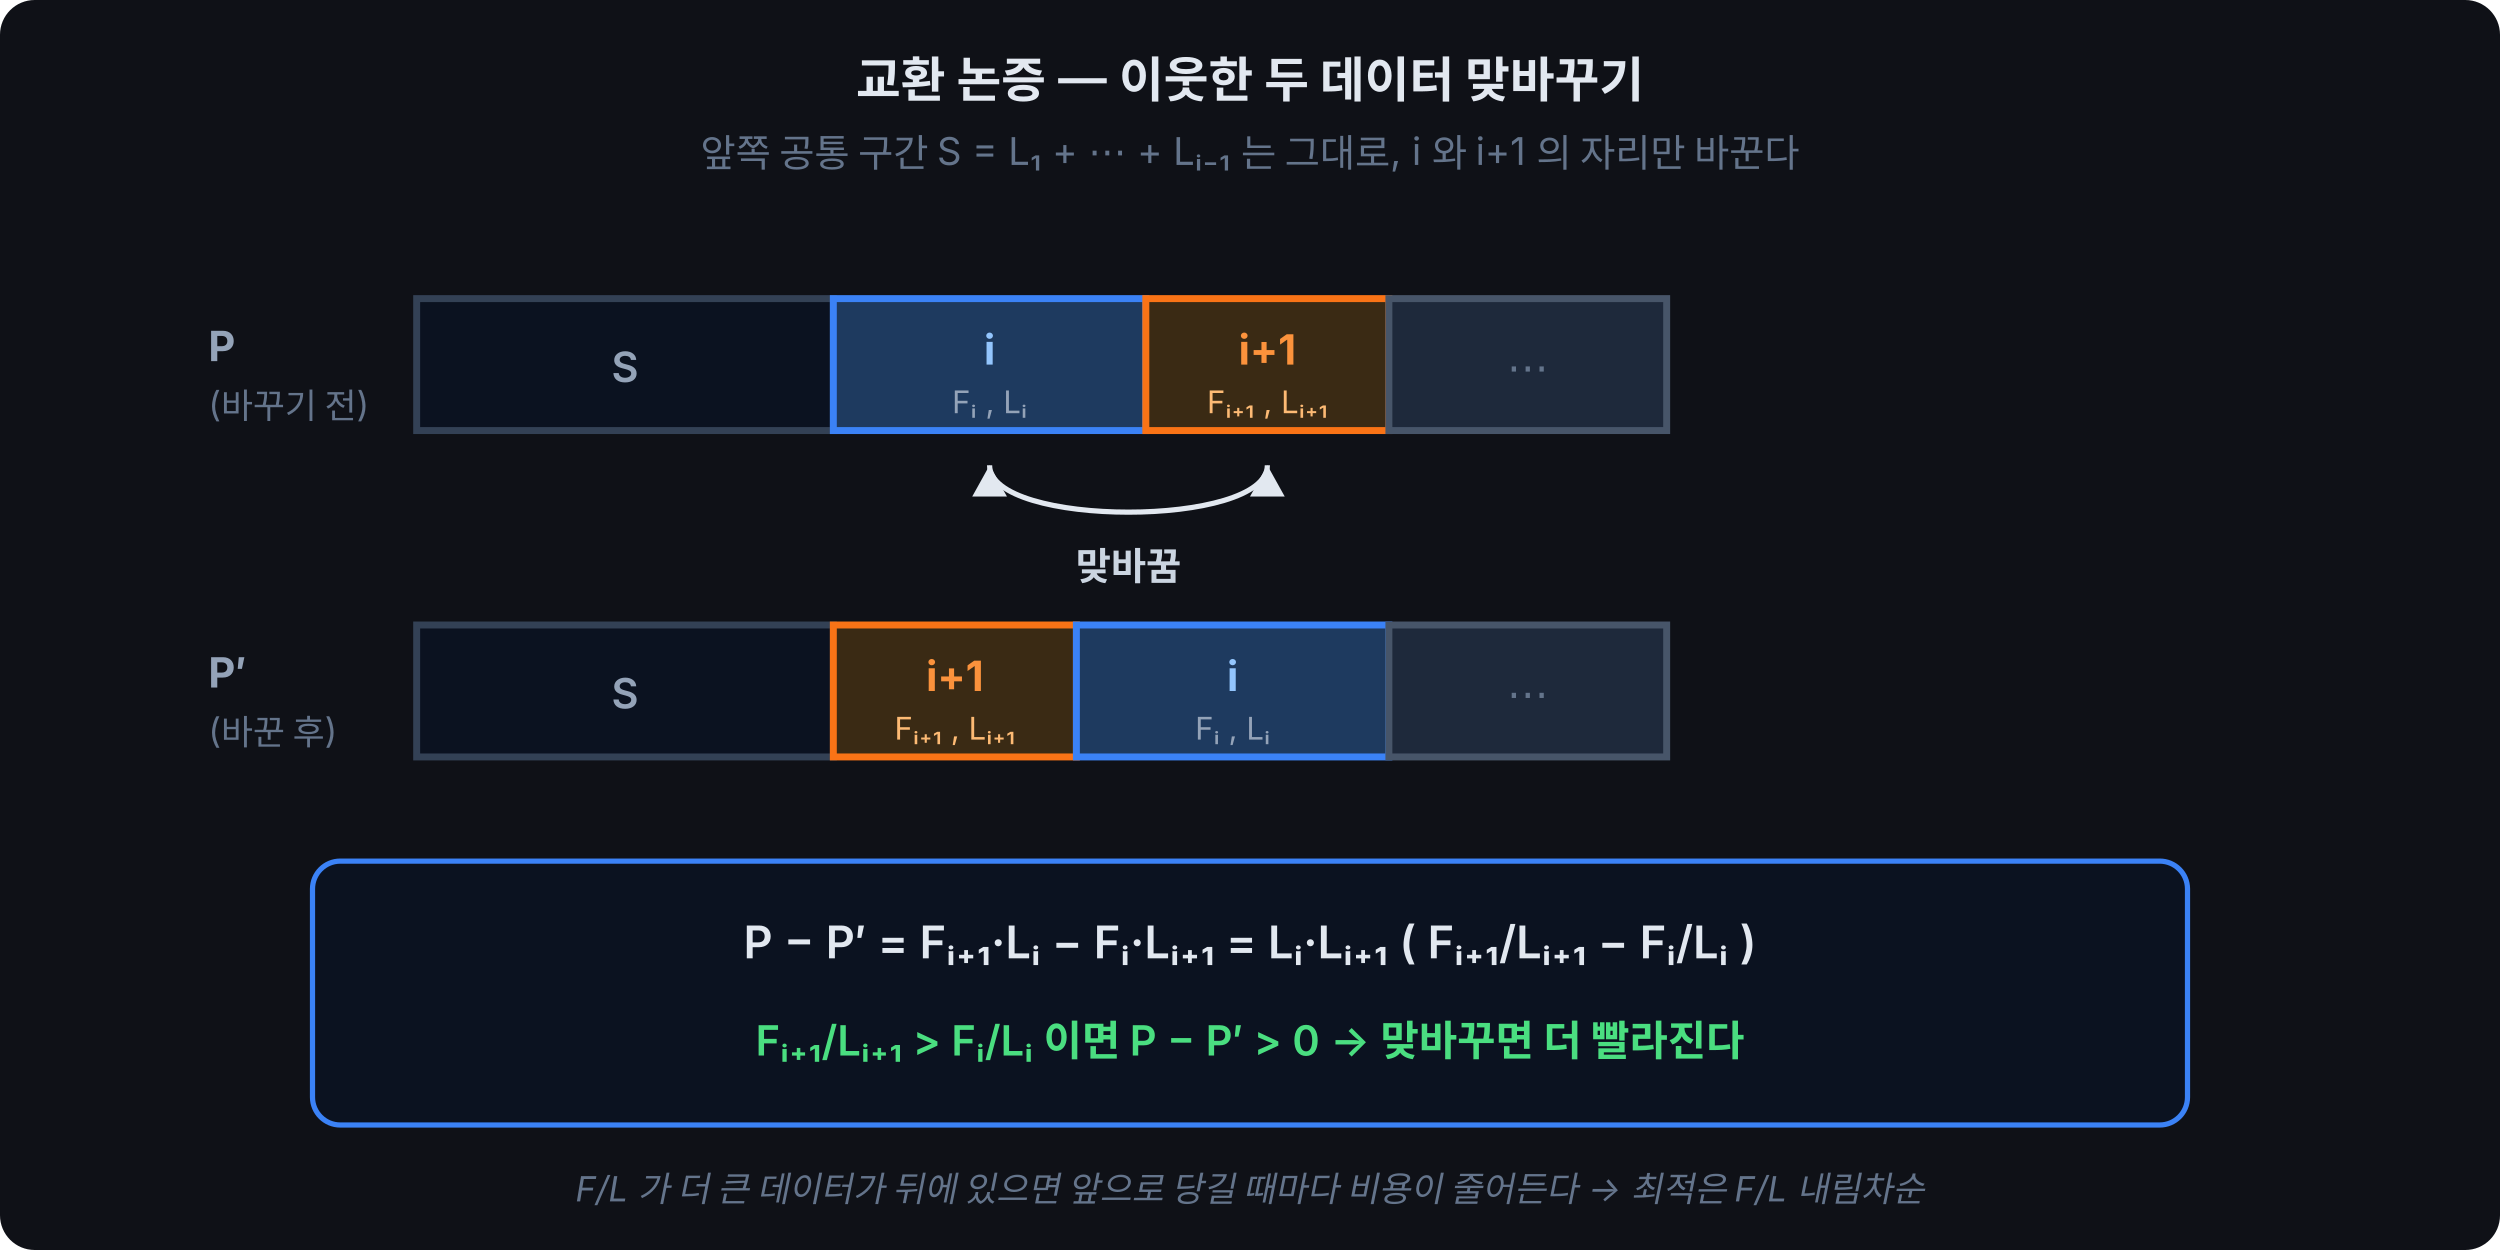
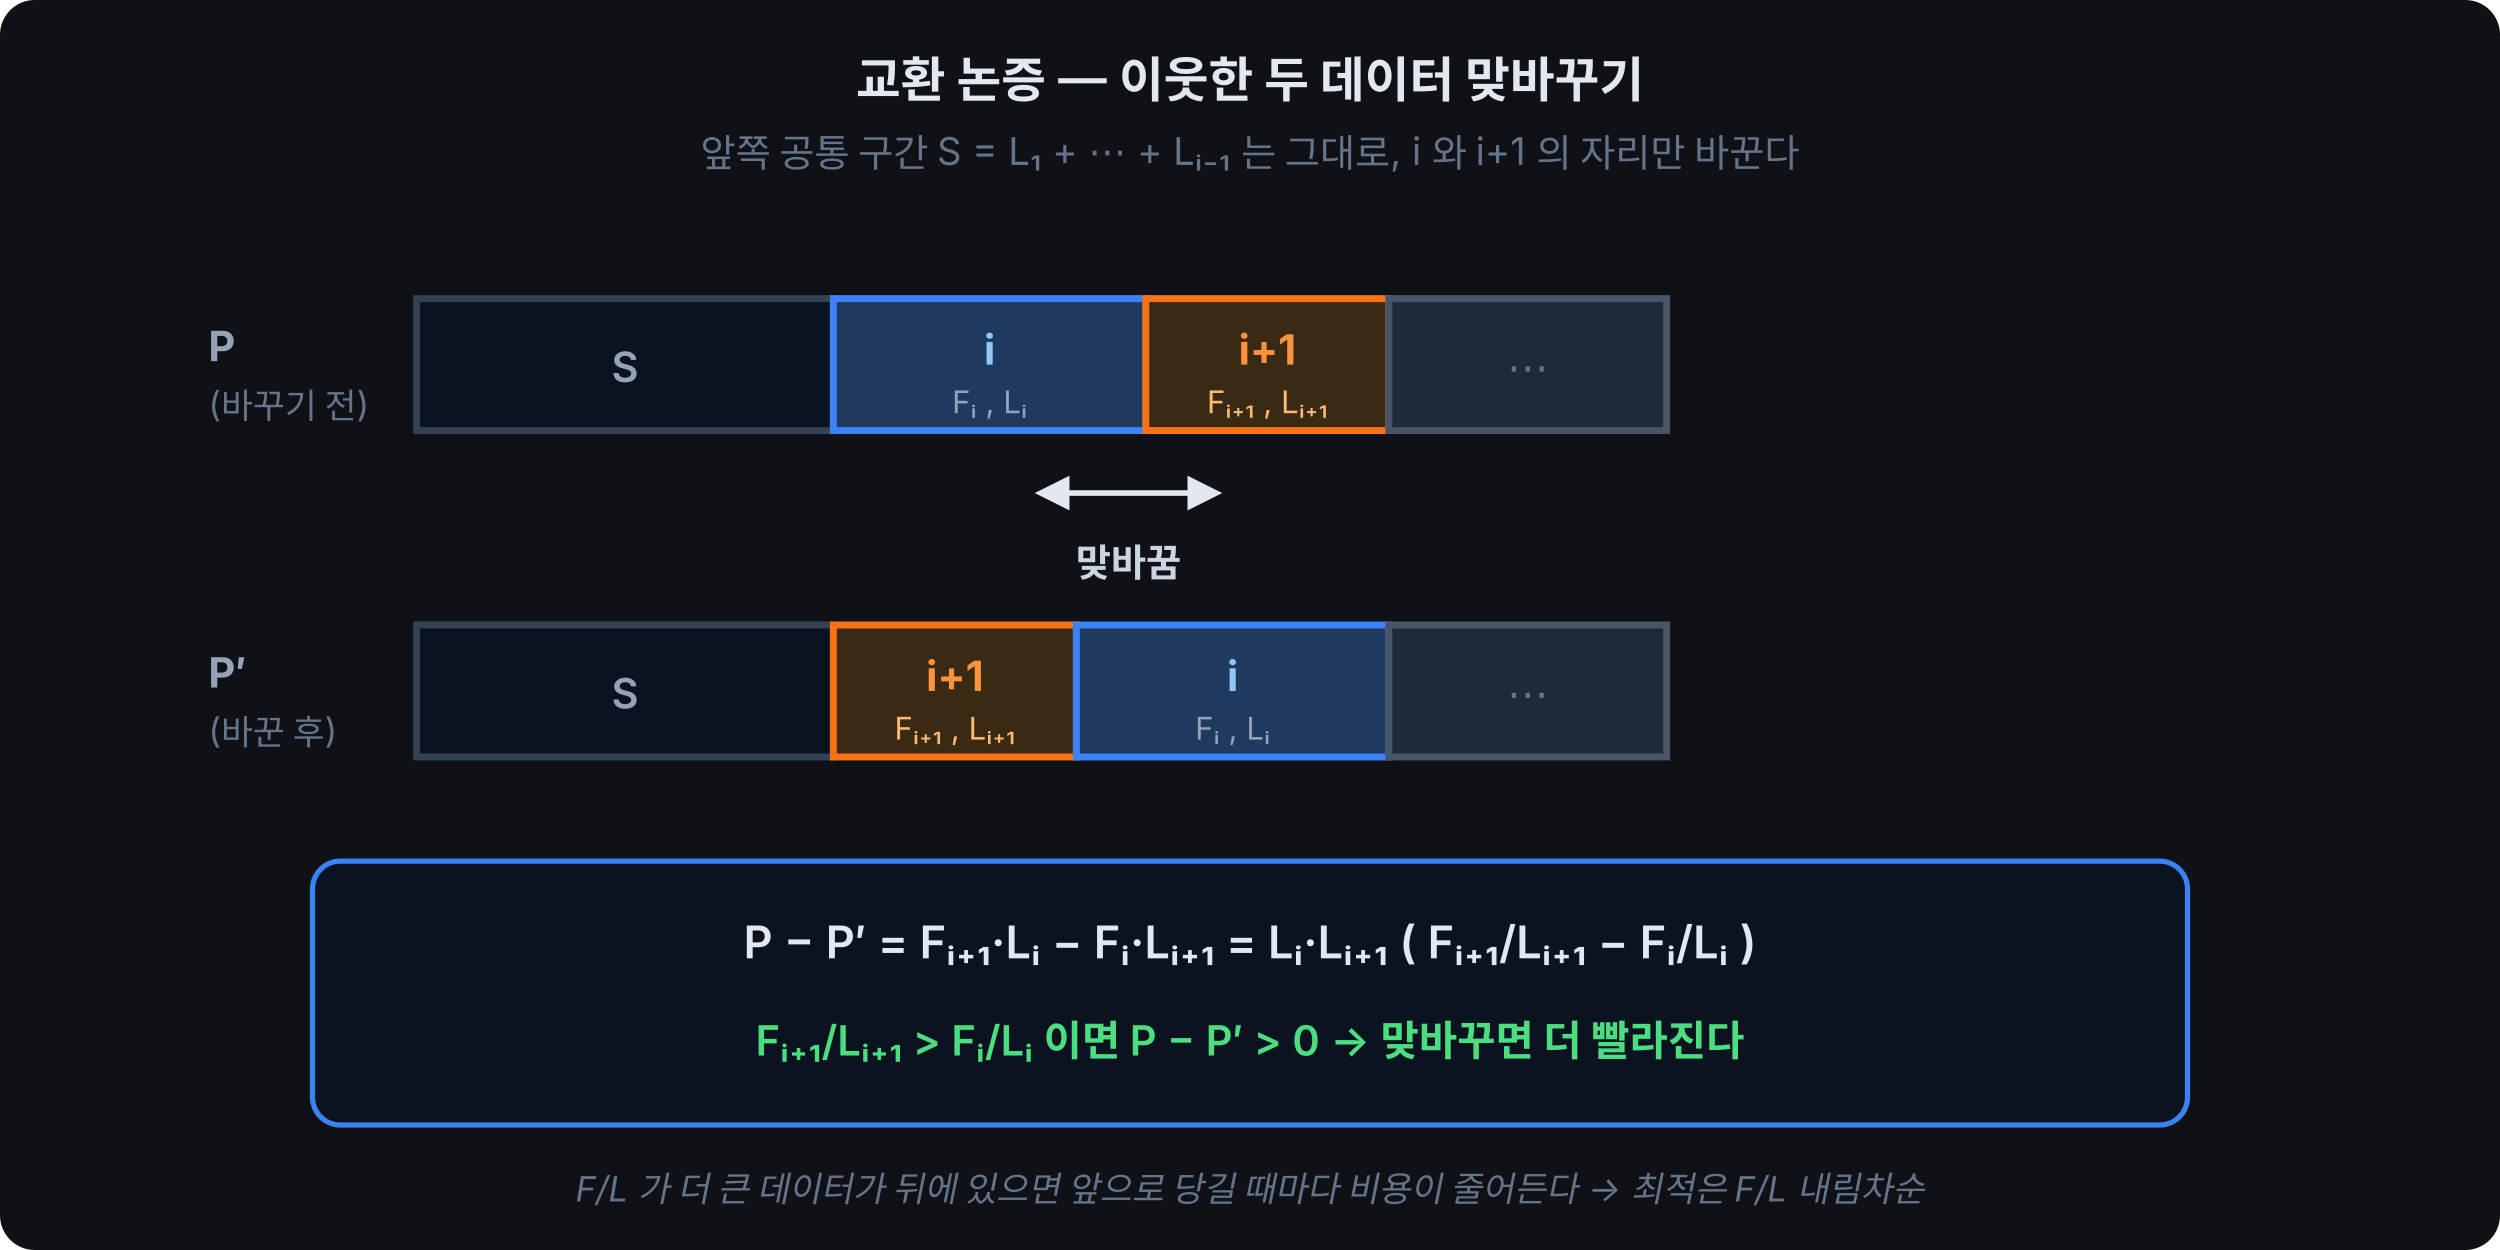
<svg xmlns="http://www.w3.org/2000/svg" viewBox="0 0 720 360" width="1080" height="540" font-family="system-ui,-apple-system,sans-serif">
  <rect width="720" height="360" rx="10" fill="#0f1117" />
  <text x="360" y="28" text-anchor="middle" fill="#e2e8f0" font-size="14" font-weight="600">교환 논증 — 이웃한 두 데이터 맞바꾸기</text>
  <text x="360" y="48" text-anchor="middle" fill="#64748b" font-size="11">앞쪽 공통 구간 S = L₁ + ⋯ + Lᵢ₋₁ 는 그대로, i 와 i+1 의 자리만 바꾼다</text>
  <text x="60" y="104" fill="#94a3b8" font-size="12" font-weight="700">P</text>
  <text x="60" y="120" fill="#64748b" font-size="10">(바꾸기 전)</text>
  <rect x="120" y="86" width="120" height="38" fill="#0b1220" stroke="#334155" stroke-width="2" />
  <text x="180" y="110" text-anchor="middle" fill="#94a3b8" font-size="12" font-weight="600">S</text>
  <rect x="240" y="86" width="90" height="38" fill="#1e3a5f" stroke="#3b82f6" stroke-width="2" />
  <text x="285" y="105" text-anchor="middle" fill="#93c5fd" font-size="12" font-weight="700">i</text>
  <text x="285" y="119" text-anchor="middle" fill="#94a3b8" font-size="9">Fᵢ , Lᵢ</text>
  <rect x="330" y="86" width="70" height="38" fill="#3a2a14" stroke="#f97316" stroke-width="2" />
  <text x="365" y="105" text-anchor="middle" fill="#fb923c" font-size="12" font-weight="700">i+1</text>
  <text x="365" y="119" text-anchor="middle" fill="#fdba74" font-size="9">Fᵢ₊₁ , Lᵢ₊₁</text>
  <rect x="400" y="86" width="80" height="38" fill="#1e293b" stroke="#475569" stroke-width="2" />
  <text x="440" y="110" text-anchor="middle" fill="#64748b" font-size="12">⋯</text>
-   <path d="M 285 134 C 285 152, 365 152, 365 134" fill="none" stroke="#e2e8f0" stroke-width="1.5" />
-   <polygon points="285,134 280,143 290,143" fill="#e2e8f0" />
-   <polygon points="365,134 360,143 370,143" fill="#e2e8f0" />
-   <text x="325" y="167" text-anchor="middle" fill="#cbd5e1" font-size="11" font-weight="600">맞바꿈</text>
+   <line x1="302" y1="142" x2="348" y2="142" stroke="#e2e8f0" stroke-width="1.6" />
+   <polygon points="298,142 308,137 308,147" fill="#e2e8f0" />
+   <polygon points="352,142 342,137 342,147" fill="#e2e8f0" />
+   <text x="325" y="166" text-anchor="middle" fill="#cbd5e1" font-size="11" font-weight="600">맞바꿈</text>
  <text x="60" y="198" fill="#94a3b8" font-size="12" font-weight="700">P′</text>
  <text x="60" y="214" fill="#64748b" font-size="10">(바꾼 후)</text>
  <rect x="120" y="180" width="120" height="38" fill="#0b1220" stroke="#334155" stroke-width="2" />
  <text x="180" y="204" text-anchor="middle" fill="#94a3b8" font-size="12" font-weight="600">S</text>
  <rect x="240" y="180" width="70" height="38" fill="#3a2a14" stroke="#f97316" stroke-width="2" />
  <text x="275" y="199" text-anchor="middle" fill="#fb923c" font-size="12" font-weight="700">i+1</text>
  <text x="275" y="213" text-anchor="middle" fill="#fdba74" font-size="9">Fᵢ₊₁ , Lᵢ₊₁</text>
  <rect x="310" y="180" width="90" height="38" fill="#1e3a5f" stroke="#3b82f6" stroke-width="2" />
  <text x="355" y="199" text-anchor="middle" fill="#93c5fd" font-size="12" font-weight="700">i</text>
  <text x="355" y="213" text-anchor="middle" fill="#94a3b8" font-size="9">Fᵢ , Lᵢ</text>
  <rect x="400" y="180" width="80" height="38" fill="#1e293b" stroke="#475569" stroke-width="2" />
  <text x="440" y="204" text-anchor="middle" fill="#64748b" font-size="12">⋯</text>
  <rect x="90" y="248" width="540" height="76" rx="8" fill="#0b1220" stroke="#3b82f6" stroke-width="1.5" />
  <text x="360" y="276" text-anchor="middle" fill="#e2e8f0" font-size="13" font-weight="600">P − P′  =  Fᵢ₊₁·Lᵢ − Fᵢ·Lᵢ₊₁  =  Lᵢ·Lᵢ₊₁ ( Fᵢ₊₁/Lᵢ₊₁ − Fᵢ/Lᵢ )</text>
  <text x="360" y="304" text-anchor="middle" fill="#4ade80" font-size="12" font-weight="600">Fᵢ₊₁/Lᵢ₊₁ &gt; Fᵢ/Lᵢ  이면  P − P′ &gt; 0  →  맞바꾸면 더 빨라진다</text>
  <text x="360" y="346" text-anchor="middle" fill="#64748b" font-size="10" font-style="italic">F/L 가 더 큰 데이터가 뒤에 있으면 앞으로 당길 때마다 비용이 줄어든다 → 최적은 F/L 내림차순</text>
</svg>
